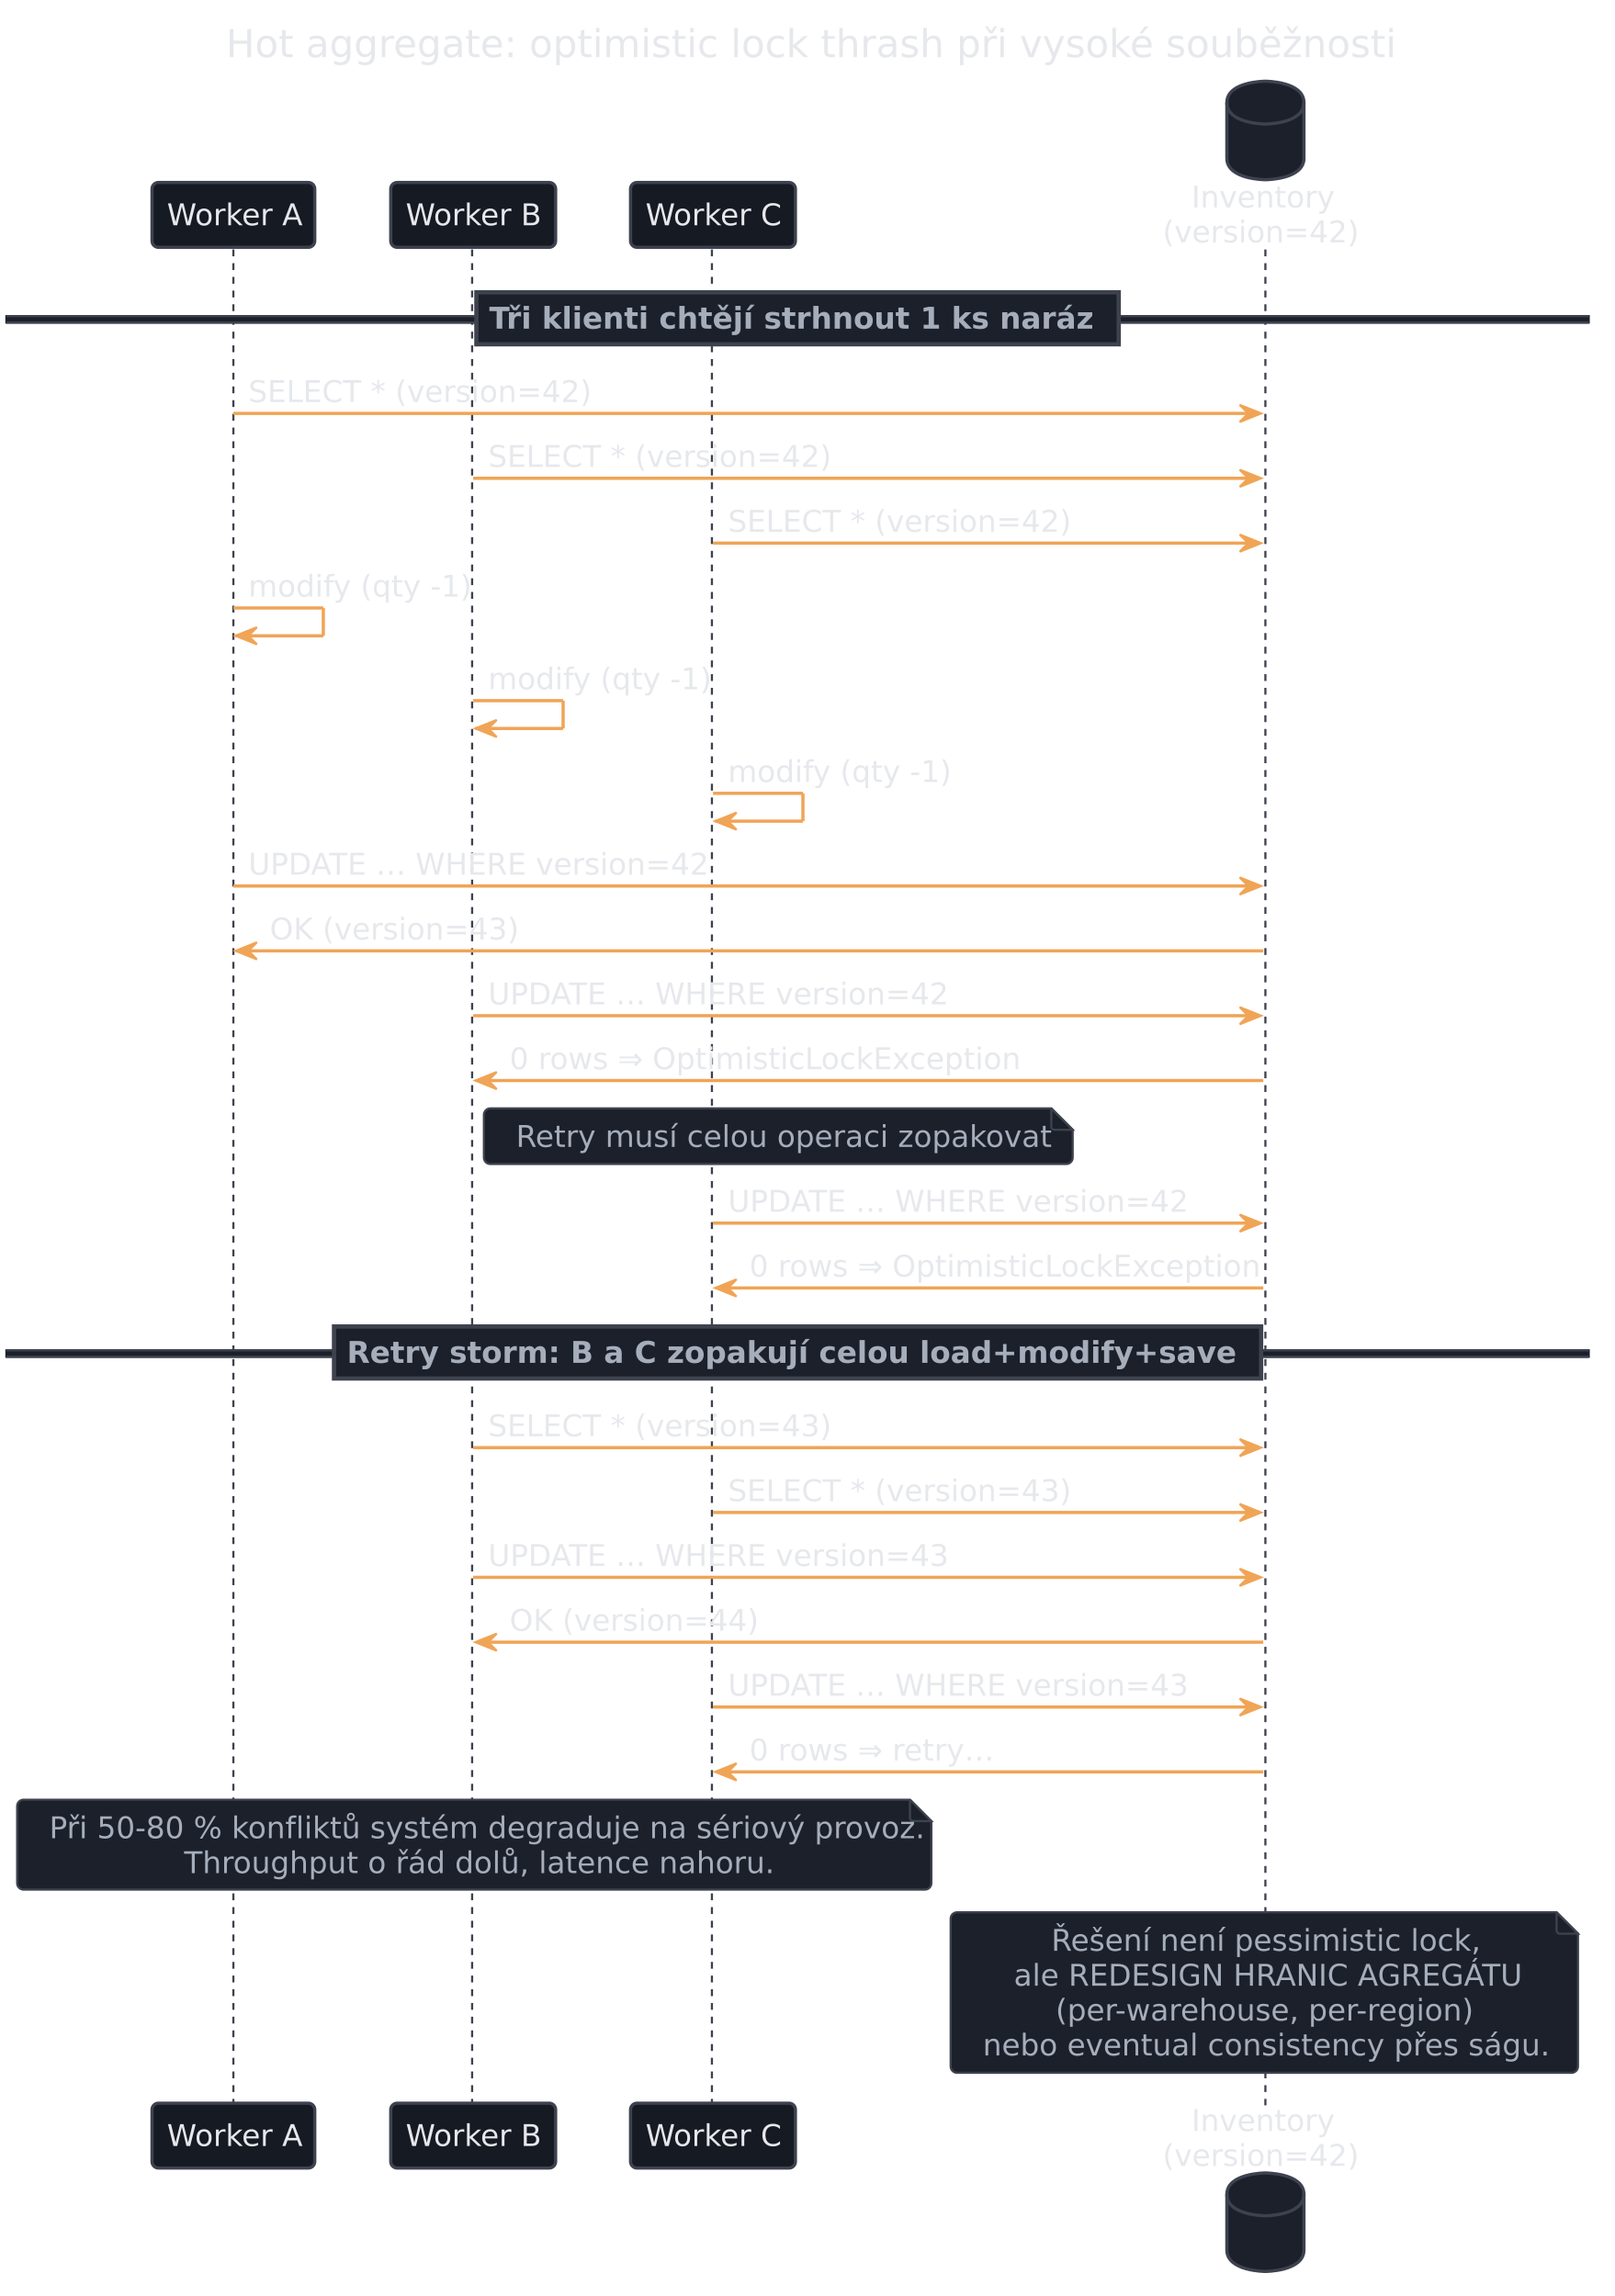
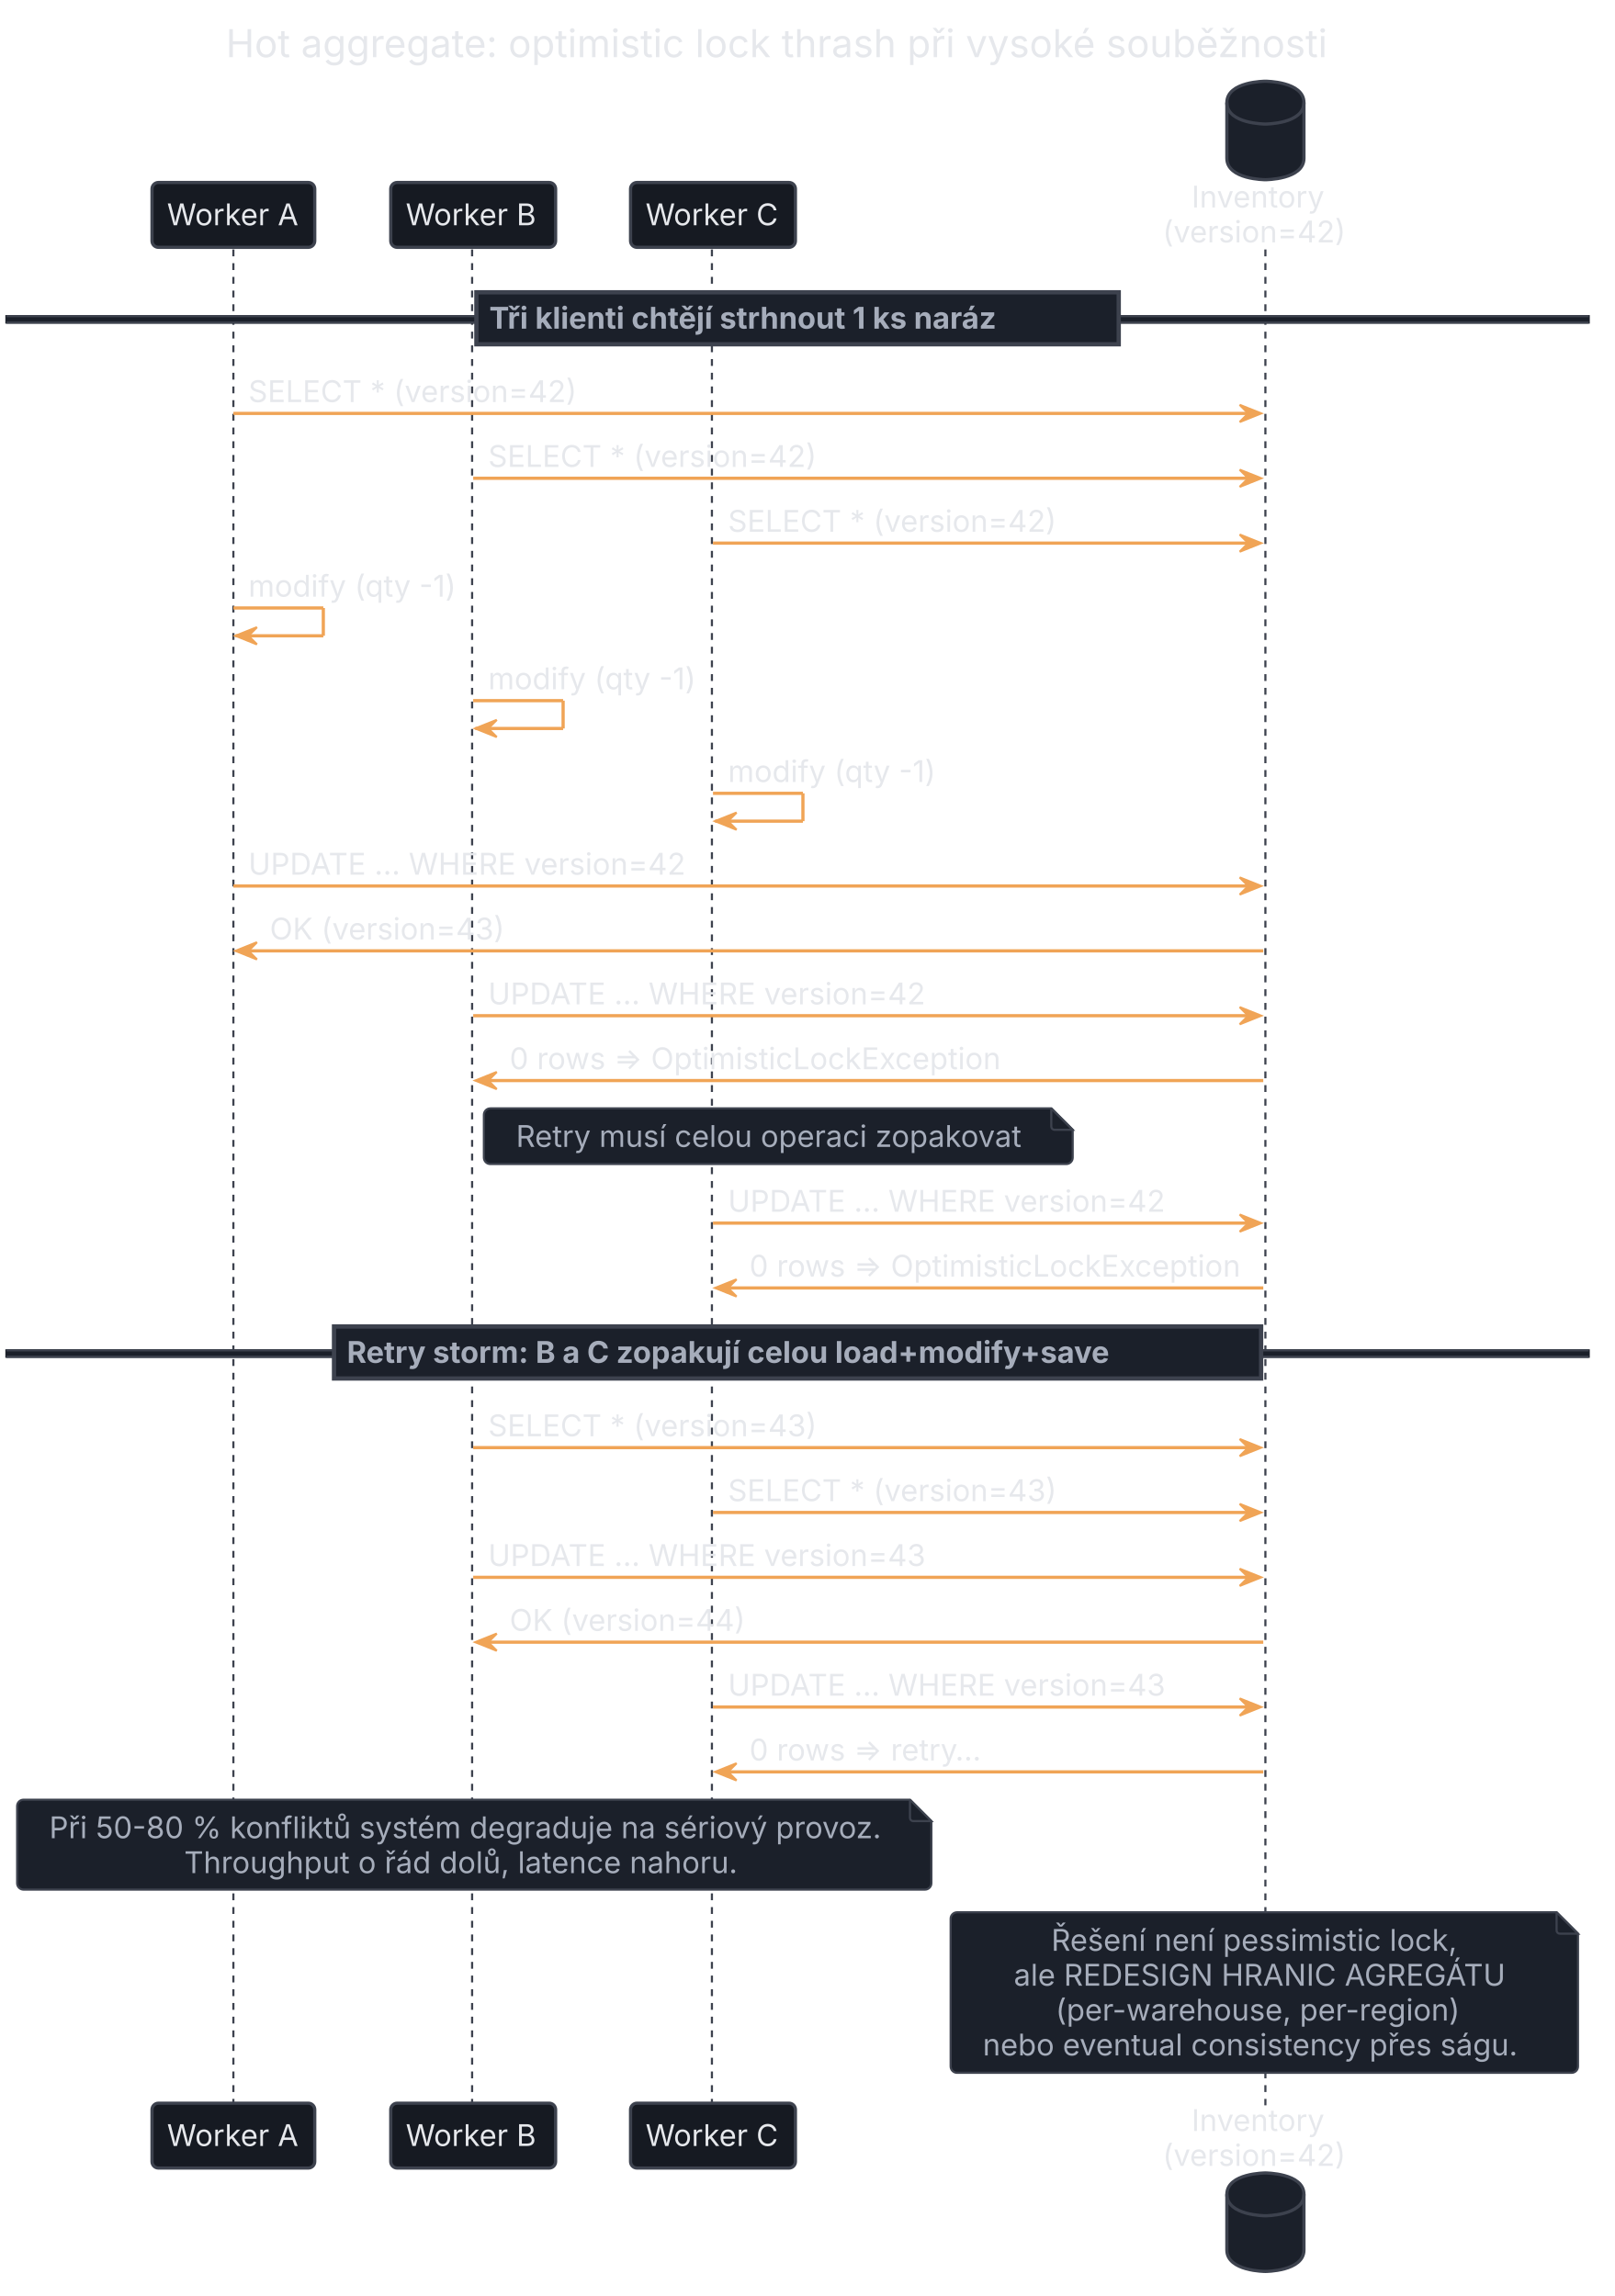
<svg xmlns="http://www.w3.org/2000/svg" contentScriptType="application/ecmascript" contentStyleType="text/css" height="1676.562px" preserveAspectRatio="none" style="width:1178px;height:1676px;background:#11141A;" version="1.1" viewBox="0 0 1178 1676" width="1178.125px" zoomAndPan="magnify">
  <defs />
  <g>
-     <text fill="#E6E8EC" font-family="DejaVu Sans" font-size="28.125" lengthAdjust="spacingAndGlyphs" textLength="834.375" x="164.844" y="41.731">Hot aggregate: optimistic lock thrash při vysoké souběžnosti</text>
+     <text fill="#E6E8EC" font-family="Inter, ui-sans-serif, system-ui, -apple-system, sans-serif" font-size="28.125" lengthAdjust="spacingAndGlyphs" textLength="834.375" x="164.844" y="41.731">Hot aggregate: optimistic lock thrash při vysoké souběžnosti</text>
    <line style="stroke: #3D424E; stroke-width: 1.562; stroke-dasharray: 5.0,5.0;" x1="170.312" x2="170.312" y1="182.105" y2="1536.816" />
    <line style="stroke: #3D424E; stroke-width: 1.562; stroke-dasharray: 5.0,5.0;" x1="344.531" x2="344.531" y1="182.105" y2="1536.816" />
    <line style="stroke: #3D424E; stroke-width: 1.562; stroke-dasharray: 5.0,5.0;" x1="519.531" x2="519.531" y1="182.105" y2="1536.816" />
    <line style="stroke: #3D424E; stroke-width: 1.562; stroke-dasharray: 5.0,5.0;" x1="923.438" x2="923.438" y1="182.105" y2="1536.816" />
    <rect fill="#161A22" height="47.339" rx="4.688" ry="4.688" style="stroke: #3D424E; stroke-width: 2.344;" width="118.75" x="110.938" y="133.203" />
-     <text fill="#E6E8EC" font-family="DejaVu Sans" font-size="21.875" lengthAdjust="spacingAndGlyphs" textLength="96.875" x="121.875" y="164.446">Worker A</text>
+     <text fill="#E6E8EC" font-family="Inter, ui-sans-serif, system-ui, -apple-system, sans-serif" font-size="21.875" lengthAdjust="spacingAndGlyphs" textLength="96.875" x="121.875" y="164.446">Worker A</text>
    <rect fill="#161A22" height="47.339" rx="4.688" ry="4.688" style="stroke: #3D424E; stroke-width: 2.344;" width="118.75" x="110.938" y="1535.254" />
-     <text fill="#E6E8EC" font-family="DejaVu Sans" font-size="21.875" lengthAdjust="spacingAndGlyphs" textLength="96.875" x="121.875" y="1566.496">Worker A</text>
+     <text fill="#E6E8EC" font-family="Inter, ui-sans-serif, system-ui, -apple-system, sans-serif" font-size="21.875" lengthAdjust="spacingAndGlyphs" textLength="96.875" x="121.875" y="1566.496">Worker A</text>
    <rect fill="#161A22" height="47.339" rx="4.688" ry="4.688" style="stroke: #3D424E; stroke-width: 2.344;" width="120.312" x="285.156" y="133.203" />
-     <text fill="#E6E8EC" font-family="DejaVu Sans" font-size="21.875" lengthAdjust="spacingAndGlyphs" textLength="98.438" x="296.094" y="164.446">Worker B</text>
+     <text fill="#E6E8EC" font-family="Inter, ui-sans-serif, system-ui, -apple-system, sans-serif" font-size="21.875" lengthAdjust="spacingAndGlyphs" textLength="98.438" x="296.094" y="164.446">Worker B</text>
    <rect fill="#161A22" height="47.339" rx="4.688" ry="4.688" style="stroke: #3D424E; stroke-width: 2.344;" width="120.312" x="285.156" y="1535.254" />
-     <text fill="#E6E8EC" font-family="DejaVu Sans" font-size="21.875" lengthAdjust="spacingAndGlyphs" textLength="98.438" x="296.094" y="1566.496">Worker B</text>
+     <text fill="#E6E8EC" font-family="Inter, ui-sans-serif, system-ui, -apple-system, sans-serif" font-size="21.875" lengthAdjust="spacingAndGlyphs" textLength="98.438" x="296.094" y="1566.496">Worker B</text>
    <rect fill="#161A22" height="47.339" rx="4.688" ry="4.688" style="stroke: #3D424E; stroke-width: 2.344;" width="120.312" x="460.156" y="133.203" />
-     <text fill="#E6E8EC" font-family="DejaVu Sans" font-size="21.875" lengthAdjust="spacingAndGlyphs" textLength="98.438" x="471.094" y="164.446">Worker C</text>
+     <text fill="#E6E8EC" font-family="Inter, ui-sans-serif, system-ui, -apple-system, sans-serif" font-size="21.875" lengthAdjust="spacingAndGlyphs" textLength="98.438" x="471.094" y="164.446">Worker C</text>
    <rect fill="#161A22" height="47.339" rx="4.688" ry="4.688" style="stroke: #3D424E; stroke-width: 2.344;" width="120.312" x="460.156" y="1535.254" />
-     <text fill="#E6E8EC" font-family="DejaVu Sans" font-size="21.875" lengthAdjust="spacingAndGlyphs" textLength="98.438" x="471.094" y="1566.496">Worker C</text>
-     <text fill="#E6E8EC" font-family="DejaVu Sans" font-size="21.875" lengthAdjust="spacingAndGlyphs" textLength="98.438" x="869.531" y="151.482">Inventory</text>
-     <text fill="#E6E8EC" font-family="DejaVu Sans" font-size="21.875" lengthAdjust="spacingAndGlyphs" textLength="140.625" x="848.438" y="176.946">(version=42)</text>
+     <text fill="#E6E8EC" font-family="Inter, ui-sans-serif, system-ui, -apple-system, sans-serif" font-size="21.875" lengthAdjust="spacingAndGlyphs" textLength="98.438" x="471.094" y="1566.496">Worker C</text>
+     <text fill="#E6E8EC" font-family="Inter, ui-sans-serif, system-ui, -apple-system, sans-serif" font-size="21.875" lengthAdjust="spacingAndGlyphs" textLength="98.438" x="869.531" y="151.482">Inventory</text>
+     <text fill="#E6E8EC" font-family="Inter, ui-sans-serif, system-ui, -apple-system, sans-serif" font-size="21.875" lengthAdjust="spacingAndGlyphs" textLength="140.625" x="848.438" y="176.946">(version=42)</text>
    <path d="M895.312,74.927 C895.312,59.302 923.438,59.302 923.438,59.302 C923.438,59.302 951.562,59.302 951.562,74.927 L951.562,115.552 C951.562,131.177 923.438,131.177 923.438,131.177 C923.438,131.177 895.312,131.177 895.312,115.552 L895.312,74.927 " fill="#1B202A" style="stroke: #3D424E; stroke-width: 2.344;" />
    <path d="M895.312,74.927 C895.312,90.552 923.438,90.552 923.438,90.552 C923.438,90.552 951.562,90.552 951.562,74.927 " fill="none" style="stroke: #3D424E; stroke-width: 2.344;" />
-     <text fill="#E6E8EC" font-family="DejaVu Sans" font-size="21.875" lengthAdjust="spacingAndGlyphs" textLength="98.438" x="869.531" y="1555.559">Inventory</text>
-     <text fill="#E6E8EC" font-family="DejaVu Sans" font-size="21.875" lengthAdjust="spacingAndGlyphs" textLength="140.625" x="848.438" y="1581.023">(version=42)</text>
+     <text fill="#E6E8EC" font-family="Inter, ui-sans-serif, system-ui, -apple-system, sans-serif" font-size="21.875" lengthAdjust="spacingAndGlyphs" textLength="98.438" x="869.531" y="1555.559">Inventory</text>
+     <text fill="#E6E8EC" font-family="Inter, ui-sans-serif, system-ui, -apple-system, sans-serif" font-size="21.875" lengthAdjust="spacingAndGlyphs" textLength="140.625" x="848.438" y="1581.023">(version=42)</text>
    <path d="M895.312,1601.807 C895.312,1586.182 923.438,1586.182 923.438,1586.182 C923.438,1586.182 951.562,1586.182 951.562,1601.807 L951.562,1642.432 C951.562,1658.057 923.438,1658.057 923.438,1658.057 C923.438,1658.057 895.312,1658.057 895.312,1642.432 L895.312,1601.807 " fill="#1B202A" style="stroke: #3D424E; stroke-width: 2.344;" />
    <path d="M895.312,1601.807 C895.312,1617.432 923.438,1617.432 923.438,1617.432 C923.438,1617.432 951.562,1617.432 951.562,1601.807 " fill="none" style="stroke: #3D424E; stroke-width: 2.344;" />
    <rect fill="#1B202A" height="4.688" style="stroke: #1B202A; stroke-width: 1.562;" width="1154.688" x="4.688" y="230.774" />
    <line style="stroke: #3D424E; stroke-width: 1.562;" x1="4.688" x2="1159.375" y1="230.774" y2="230.774" />
    <line style="stroke: #3D424E; stroke-width: 1.562;" x1="4.688" x2="1159.375" y1="235.461" y2="235.461" />
    <rect fill="#1B202A" height="37.964" style="stroke: #3D424E; stroke-width: 3.125;" width="468.75" x="347.656" y="213.355" />
-     <text fill="#A6ADBB" font-family="DejaVu Sans" font-size="21.875" font-weight="bold" lengthAdjust="spacingAndGlyphs" textLength="439.062" x="357.031" y="239.909">Tři klienti chtějí strhnout 1 ks naráz</text>
+     <text fill="#A6ADBB" font-family="Inter, ui-sans-serif, system-ui, -apple-system, sans-serif" font-size="21.875" font-weight="bold" lengthAdjust="spacingAndGlyphs" textLength="439.062" x="357.031" y="239.909">Tři klienti chtějí strhnout 1 ks naráz</text>
    <polygon fill="#F0A456" points="904.688,295.532,920.312,301.782,904.688,308.032,910.938,301.782" style="stroke: #F0A456; stroke-width: 1.562;" />
    <line style="stroke: #F0A456; stroke-width: 2.344;" x1="170.312" x2="914.062" y1="301.782" y2="301.782" />
-     <text fill="#E6E8EC" font-family="DejaVu Sans" font-size="21.875" lengthAdjust="spacingAndGlyphs" textLength="246.875" x="181.25" y="293.498">SELECT * (version=42)</text>
+     <text fill="#E6E8EC" font-family="Inter, ui-sans-serif, system-ui, -apple-system, sans-serif" font-size="21.875" lengthAdjust="spacingAndGlyphs" textLength="246.875" x="181.25" y="293.498">SELECT * (version=42)</text>
    <polygon fill="#F0A456" points="904.688,342.871,920.312,349.121,904.688,355.371,910.938,349.121" style="stroke: #F0A456; stroke-width: 1.562;" />
    <line style="stroke: #F0A456; stroke-width: 2.344;" x1="345.312" x2="914.062" y1="349.121" y2="349.121" />
-     <text fill="#E6E8EC" font-family="DejaVu Sans" font-size="21.875" lengthAdjust="spacingAndGlyphs" textLength="246.875" x="356.25" y="340.837">SELECT * (version=42)</text>
+     <text fill="#E6E8EC" font-family="Inter, ui-sans-serif, system-ui, -apple-system, sans-serif" font-size="21.875" lengthAdjust="spacingAndGlyphs" textLength="246.875" x="356.25" y="340.837">SELECT * (version=42)</text>
    <polygon fill="#F0A456" points="904.688,390.21,920.312,396.46,904.688,402.71,910.938,396.46" style="stroke: #F0A456; stroke-width: 1.562;" />
    <line style="stroke: #F0A456; stroke-width: 2.344;" x1="520.312" x2="914.062" y1="396.46" y2="396.46" />
-     <text fill="#E6E8EC" font-family="DejaVu Sans" font-size="21.875" lengthAdjust="spacingAndGlyphs" textLength="246.875" x="531.25" y="388.176">SELECT * (version=42)</text>
+     <text fill="#E6E8EC" font-family="Inter, ui-sans-serif, system-ui, -apple-system, sans-serif" font-size="21.875" lengthAdjust="spacingAndGlyphs" textLength="246.875" x="531.25" y="388.176">SELECT * (version=42)</text>
    <line style="stroke: #F0A456; stroke-width: 2.344;" x1="170.312" x2="235.938" y1="443.799" y2="443.799" />
    <line style="stroke: #F0A456; stroke-width: 2.344;" x1="235.938" x2="235.938" y1="443.799" y2="464.111" />
    <line style="stroke: #F0A456; stroke-width: 2.344;" x1="171.875" x2="235.938" y1="464.111" y2="464.111" />
    <polygon fill="#F0A456" points="187.5,457.861,171.875,464.111,187.5,470.361,181.25,464.111" style="stroke: #F0A456; stroke-width: 1.562;" />
-     <text fill="#E6E8EC" font-family="DejaVu Sans" font-size="21.875" lengthAdjust="spacingAndGlyphs" textLength="153.125" x="181.25" y="435.515">modify (qty -1)</text>
+     <text fill="#E6E8EC" font-family="Inter, ui-sans-serif, system-ui, -apple-system, sans-serif" font-size="21.875" lengthAdjust="spacingAndGlyphs" textLength="153.125" x="181.25" y="435.515">modify (qty -1)</text>
    <line style="stroke: #F0A456; stroke-width: 2.344;" x1="345.312" x2="410.938" y1="511.45" y2="511.45" />
    <line style="stroke: #F0A456; stroke-width: 2.344;" x1="410.938" x2="410.938" y1="511.45" y2="531.763" />
    <line style="stroke: #F0A456; stroke-width: 2.344;" x1="346.875" x2="410.938" y1="531.763" y2="531.763" />
    <polygon fill="#F0A456" points="362.5,525.513,346.875,531.763,362.5,538.013,356.25,531.763" style="stroke: #F0A456; stroke-width: 1.562;" />
-     <text fill="#E6E8EC" font-family="DejaVu Sans" font-size="21.875" lengthAdjust="spacingAndGlyphs" textLength="153.125" x="356.25" y="503.166">modify (qty -1)</text>
+     <text fill="#E6E8EC" font-family="Inter, ui-sans-serif, system-ui, -apple-system, sans-serif" font-size="21.875" lengthAdjust="spacingAndGlyphs" textLength="153.125" x="356.25" y="503.166">modify (qty -1)</text>
    <line style="stroke: #F0A456; stroke-width: 2.344;" x1="520.312" x2="585.938" y1="579.102" y2="579.102" />
    <line style="stroke: #F0A456; stroke-width: 2.344;" x1="585.938" x2="585.938" y1="579.102" y2="599.414" />
    <line style="stroke: #F0A456; stroke-width: 2.344;" x1="521.875" x2="585.938" y1="599.414" y2="599.414" />
    <polygon fill="#F0A456" points="537.5,593.164,521.875,599.414,537.5,605.664,531.25,599.414" style="stroke: #F0A456; stroke-width: 1.562;" />
-     <text fill="#E6E8EC" font-family="DejaVu Sans" font-size="21.875" lengthAdjust="spacingAndGlyphs" textLength="153.125" x="531.25" y="570.818">modify (qty -1)</text>
+     <text fill="#E6E8EC" font-family="Inter, ui-sans-serif, system-ui, -apple-system, sans-serif" font-size="21.875" lengthAdjust="spacingAndGlyphs" textLength="153.125" x="531.25" y="570.818">modify (qty -1)</text>
    <polygon fill="#F0A456" points="904.688,640.503,920.312,646.753,904.688,653.003,910.938,646.753" style="stroke: #F0A456; stroke-width: 1.562;" />
    <line style="stroke: #F0A456; stroke-width: 2.344;" x1="170.312" x2="914.062" y1="646.753" y2="646.753" />
-     <text fill="#E6E8EC" font-family="DejaVu Sans" font-size="21.875" lengthAdjust="spacingAndGlyphs" textLength="334.375" x="181.25" y="638.469">UPDATE … WHERE version=42</text>
+     <text fill="#E6E8EC" font-family="Inter, ui-sans-serif, system-ui, -apple-system, sans-serif" font-size="21.875" lengthAdjust="spacingAndGlyphs" textLength="334.375" x="181.25" y="638.469">UPDATE … WHERE version=42</text>
    <polygon fill="#F0A456" points="187.5,687.842,171.875,694.092,187.5,700.342,181.25,694.092" style="stroke: #F0A456; stroke-width: 1.562;" />
    <line style="stroke: #F0A456; stroke-width: 2.344;" x1="178.125" x2="921.875" y1="694.092" y2="694.092" />
-     <text fill="#E6E8EC" font-family="DejaVu Sans" font-size="21.875" lengthAdjust="spacingAndGlyphs" textLength="178.125" x="196.875" y="685.808">OK (version=43)</text>
+     <text fill="#E6E8EC" font-family="Inter, ui-sans-serif, system-ui, -apple-system, sans-serif" font-size="21.875" lengthAdjust="spacingAndGlyphs" textLength="178.125" x="196.875" y="685.808">OK (version=43)</text>
    <polygon fill="#F0A456" points="904.688,735.181,920.312,741.431,904.688,747.681,910.938,741.431" style="stroke: #F0A456; stroke-width: 1.562;" />
    <line style="stroke: #F0A456; stroke-width: 2.344;" x1="345.312" x2="914.062" y1="741.431" y2="741.431" />
-     <text fill="#E6E8EC" font-family="DejaVu Sans" font-size="21.875" lengthAdjust="spacingAndGlyphs" textLength="334.375" x="356.25" y="733.147">UPDATE … WHERE version=42</text>
+     <text fill="#E6E8EC" font-family="Inter, ui-sans-serif, system-ui, -apple-system, sans-serif" font-size="21.875" lengthAdjust="spacingAndGlyphs" textLength="334.375" x="356.25" y="733.147">UPDATE … WHERE version=42</text>
    <polygon fill="#F0A456" points="362.5,782.519,346.875,788.769,362.5,795.019,356.25,788.769" style="stroke: #F0A456; stroke-width: 1.562;" />
    <line style="stroke: #F0A456; stroke-width: 2.344;" x1="353.125" x2="921.875" y1="788.769" y2="788.769" />
-     <text fill="#E6E8EC" font-family="DejaVu Sans" font-size="21.875" lengthAdjust="spacingAndGlyphs" textLength="365.625" x="371.875" y="780.486">0 rows ⇒ OptimisticLockException</text>
+     <text fill="#E6E8EC" font-family="Inter, ui-sans-serif, system-ui, -apple-system, sans-serif" font-size="21.875" lengthAdjust="spacingAndGlyphs" textLength="365.625" x="371.875" y="780.486">0 rows ⇒ OptimisticLockException</text>
    <path d="M353.125,813.769 L353.125,845.019 A4.688,4.688 0 0 0 357.812,849.707 L778.125,849.707 A4.688,4.688 0 0 0 782.812,845.019 L782.812,824.707 L767.188,809.082 L357.812,809.082 A4.688,4.688 0 0 0 353.125,813.769 " fill="#1B202A" style="stroke: #3D424E; stroke-width: 1.562;" />
    <path d="M767.188,809.082 L767.188,822.363 A2.344,2.344 0 0 0 769.531,824.707 L782.812,824.707 L767.188,809.082 " fill="#1B202A" style="stroke: #3D424E; stroke-width: 1.562;" />
-     <text fill="#A6ADBB" font-family="DejaVu Sans" font-size="21.875" lengthAdjust="spacingAndGlyphs" textLength="382.812" x="376.562" y="837.199">Retry musí celou operaci zopakovat</text>
+     <text fill="#A6ADBB" font-family="Inter, ui-sans-serif, system-ui, -apple-system, sans-serif" font-size="21.875" lengthAdjust="spacingAndGlyphs" textLength="382.812" x="376.562" y="837.199">Retry musí celou operaci zopakovat</text>
    <polygon fill="#F0A456" points="904.688,886.572,920.312,892.822,904.688,899.072,910.938,892.822" style="stroke: #F0A456; stroke-width: 1.562;" />
    <line style="stroke: #F0A456; stroke-width: 2.344;" x1="520.312" x2="914.062" y1="892.822" y2="892.822" />
-     <text fill="#E6E8EC" font-family="DejaVu Sans" font-size="21.875" lengthAdjust="spacingAndGlyphs" textLength="334.375" x="531.25" y="884.538">UPDATE … WHERE version=42</text>
+     <text fill="#E6E8EC" font-family="Inter, ui-sans-serif, system-ui, -apple-system, sans-serif" font-size="21.875" lengthAdjust="spacingAndGlyphs" textLength="334.375" x="531.25" y="884.538">UPDATE … WHERE version=42</text>
    <polygon fill="#F0A456" points="537.5,933.911,521.875,940.161,537.5,946.411,531.25,940.161" style="stroke: #F0A456; stroke-width: 1.562;" />
    <line style="stroke: #F0A456; stroke-width: 2.344;" x1="528.125" x2="921.875" y1="940.161" y2="940.161" />
-     <text fill="#E6E8EC" font-family="DejaVu Sans" font-size="21.875" lengthAdjust="spacingAndGlyphs" textLength="365.625" x="546.875" y="931.877">0 rows ⇒ OptimisticLockException</text>
+     <text fill="#E6E8EC" font-family="Inter, ui-sans-serif, system-ui, -apple-system, sans-serif" font-size="21.875" lengthAdjust="spacingAndGlyphs" textLength="365.625" x="546.875" y="931.877">0 rows ⇒ OptimisticLockException</text>
    <rect fill="#1B202A" height="4.688" style="stroke: #1B202A; stroke-width: 1.562;" width="1154.688" x="4.688" y="985.706" />
    <line style="stroke: #3D424E; stroke-width: 1.562;" x1="4.688" x2="1159.375" y1="985.706" y2="985.706" />
    <line style="stroke: #3D424E; stroke-width: 1.562;" x1="4.688" x2="1159.375" y1="990.393" y2="990.393" />
    <rect fill="#1B202A" height="37.964" style="stroke: #3D424E; stroke-width: 3.125;" width="676.562" x="243.75" y="968.286" />
-     <text fill="#A6ADBB" font-family="DejaVu Sans" font-size="21.875" font-weight="bold" lengthAdjust="spacingAndGlyphs" textLength="646.875" x="253.125" y="994.841">Retry storm: B a C zopakují celou load+modify+save</text>
+     <text fill="#A6ADBB" font-family="Inter, ui-sans-serif, system-ui, -apple-system, sans-serif" font-size="21.875" font-weight="bold" lengthAdjust="spacingAndGlyphs" textLength="646.875" x="253.125" y="994.841">Retry storm: B a C zopakují celou load+modify+save</text>
    <polygon fill="#F0A456" points="904.688,1050.464,920.312,1056.714,904.688,1062.964,910.938,1056.714" style="stroke: #F0A456; stroke-width: 1.562;" />
    <line style="stroke: #F0A456; stroke-width: 2.344;" x1="345.312" x2="914.062" y1="1056.714" y2="1056.714" />
-     <text fill="#E6E8EC" font-family="DejaVu Sans" font-size="21.875" lengthAdjust="spacingAndGlyphs" textLength="246.875" x="356.25" y="1048.43">SELECT * (version=43)</text>
+     <text fill="#E6E8EC" font-family="Inter, ui-sans-serif, system-ui, -apple-system, sans-serif" font-size="21.875" lengthAdjust="spacingAndGlyphs" textLength="246.875" x="356.25" y="1048.43">SELECT * (version=43)</text>
    <polygon fill="#F0A456" points="904.688,1097.803,920.312,1104.053,904.688,1110.303,910.938,1104.053" style="stroke: #F0A456; stroke-width: 1.562;" />
    <line style="stroke: #F0A456; stroke-width: 2.344;" x1="520.312" x2="914.062" y1="1104.053" y2="1104.053" />
-     <text fill="#E6E8EC" font-family="DejaVu Sans" font-size="21.875" lengthAdjust="spacingAndGlyphs" textLength="246.875" x="531.25" y="1095.769">SELECT * (version=43)</text>
+     <text fill="#E6E8EC" font-family="Inter, ui-sans-serif, system-ui, -apple-system, sans-serif" font-size="21.875" lengthAdjust="spacingAndGlyphs" textLength="246.875" x="531.25" y="1095.769">SELECT * (version=43)</text>
    <polygon fill="#F0A456" points="904.688,1145.142,920.312,1151.392,904.688,1157.642,910.938,1151.392" style="stroke: #F0A456; stroke-width: 1.562;" />
    <line style="stroke: #F0A456; stroke-width: 2.344;" x1="345.312" x2="914.062" y1="1151.392" y2="1151.392" />
-     <text fill="#E6E8EC" font-family="DejaVu Sans" font-size="21.875" lengthAdjust="spacingAndGlyphs" textLength="334.375" x="356.25" y="1143.108">UPDATE … WHERE version=43</text>
+     <text fill="#E6E8EC" font-family="Inter, ui-sans-serif, system-ui, -apple-system, sans-serif" font-size="21.875" lengthAdjust="spacingAndGlyphs" textLength="334.375" x="356.25" y="1143.108">UPDATE … WHERE version=43</text>
    <polygon fill="#F0A456" points="362.5,1192.48,346.875,1198.73,362.5,1204.98,356.25,1198.73" style="stroke: #F0A456; stroke-width: 1.562;" />
    <line style="stroke: #F0A456; stroke-width: 2.344;" x1="353.125" x2="921.875" y1="1198.73" y2="1198.73" />
-     <text fill="#E6E8EC" font-family="DejaVu Sans" font-size="21.875" lengthAdjust="spacingAndGlyphs" textLength="178.125" x="371.875" y="1190.447">OK (version=44)</text>
+     <text fill="#E6E8EC" font-family="Inter, ui-sans-serif, system-ui, -apple-system, sans-serif" font-size="21.875" lengthAdjust="spacingAndGlyphs" textLength="178.125" x="371.875" y="1190.447">OK (version=44)</text>
    <polygon fill="#F0A456" points="904.688,1239.819,920.312,1246.069,904.688,1252.319,910.938,1246.069" style="stroke: #F0A456; stroke-width: 1.562;" />
    <line style="stroke: #F0A456; stroke-width: 2.344;" x1="520.312" x2="914.062" y1="1246.069" y2="1246.069" />
-     <text fill="#E6E8EC" font-family="DejaVu Sans" font-size="21.875" lengthAdjust="spacingAndGlyphs" textLength="334.375" x="531.25" y="1237.785">UPDATE … WHERE version=43</text>
+     <text fill="#E6E8EC" font-family="Inter, ui-sans-serif, system-ui, -apple-system, sans-serif" font-size="21.875" lengthAdjust="spacingAndGlyphs" textLength="334.375" x="531.25" y="1237.785">UPDATE … WHERE version=43</text>
    <polygon fill="#F0A456" points="537.5,1287.158,521.875,1293.408,537.5,1299.658,531.25,1293.408" style="stroke: #F0A456; stroke-width: 1.562;" />
    <line style="stroke: #F0A456; stroke-width: 2.344;" x1="528.125" x2="921.875" y1="1293.408" y2="1293.408" />
-     <text fill="#E6E8EC" font-family="DejaVu Sans" font-size="21.875" lengthAdjust="spacingAndGlyphs" textLength="173.438" x="546.875" y="1285.124">0 rows ⇒ retry…</text>
+     <text fill="#E6E8EC" font-family="Inter, ui-sans-serif, system-ui, -apple-system, sans-serif" font-size="21.875" lengthAdjust="spacingAndGlyphs" textLength="173.438" x="546.875" y="1285.124">0 rows ⇒ retry…</text>
    <path d="M12.5,1318.408 L12.5,1374.658 A4.688,4.688 0 0 0 17.188,1379.346 L675,1379.346 A4.688,4.688 0 0 0 679.688,1374.658 L679.688,1329.346 L664.062,1313.721 L17.188,1313.721 A4.688,4.688 0 0 0 12.5,1318.408 " fill="#1B202A" style="stroke: #3D424E; stroke-width: 1.562;" />
    <path d="M664.062,1313.721 L664.062,1327.002 A2.344,2.344 0 0 0 666.406,1329.346 L679.688,1329.346 L664.062,1313.721 " fill="#1B202A" style="stroke: #3D424E; stroke-width: 1.562;" />
-     <text fill="#A6ADBB" font-family="DejaVu Sans" font-size="21.875" lengthAdjust="spacingAndGlyphs" textLength="620.312" x="35.938" y="1341.838">Při 50-80 % konfliktů systém degraduje na sériový provoz.</text>
-     <text fill="#A6ADBB" font-family="DejaVu Sans" font-size="21.875" lengthAdjust="spacingAndGlyphs" textLength="423.438" x="134.375" y="1367.302">Throughput o řád dolů, latence nahoru.</text>
+     <text fill="#A6ADBB" font-family="Inter, ui-sans-serif, system-ui, -apple-system, sans-serif" font-size="21.875" lengthAdjust="spacingAndGlyphs" textLength="620.312" x="35.938" y="1341.838">Při 50-80 % konfliktů systém degraduje na sériový provoz.</text>
+     <text fill="#A6ADBB" font-family="Inter, ui-sans-serif, system-ui, -apple-system, sans-serif" font-size="21.875" lengthAdjust="spacingAndGlyphs" textLength="423.438" x="134.375" y="1367.302">Throughput o řád dolů, latence nahoru.</text>
    <path d="M693.75,1400.586 L693.75,1508.398 A4.688,4.688 0 0 0 698.438,1513.086 L1146.875,1513.086 A4.688,4.688 0 0 0 1151.562,1508.398 L1151.562,1411.523 L1135.938,1395.898 L698.438,1395.898 A4.688,4.688 0 0 0 693.75,1400.586 " fill="#1B202A" style="stroke: #3D424E; stroke-width: 1.562;" />
    <path d="M1135.938,1395.898 L1135.938,1409.18 A2.344,2.344 0 0 0 1138.281,1411.523 L1151.562,1411.523 L1135.938,1395.898 " fill="#1B202A" style="stroke: #3D424E; stroke-width: 1.562;" />
-     <text fill="#A6ADBB" font-family="DejaVu Sans" font-size="21.875" lengthAdjust="spacingAndGlyphs" textLength="310.938" x="767.188" y="1424.016">Řešení není pessimistic lock,</text>
-     <text fill="#A6ADBB" font-family="DejaVu Sans" font-size="21.875" lengthAdjust="spacingAndGlyphs" textLength="365.625" x="739.844" y="1449.48">ale REDESIGN HRANIC AGREGÁTU</text>
-     <text fill="#A6ADBB" font-family="DejaVu Sans" font-size="21.875" lengthAdjust="spacingAndGlyphs" textLength="304.688" x="770.312" y="1474.944">(per-warehouse, per-region)</text>
-     <text fill="#A6ADBB" font-family="DejaVu Sans" font-size="21.875" lengthAdjust="spacingAndGlyphs" textLength="410.938" x="717.188" y="1500.407">nebo eventual consistency přes ságu.</text>
+     <text fill="#A6ADBB" font-family="Inter, ui-sans-serif, system-ui, -apple-system, sans-serif" font-size="21.875" lengthAdjust="spacingAndGlyphs" textLength="310.938" x="767.188" y="1424.016">Řešení není pessimistic lock,</text>
+     <text fill="#A6ADBB" font-family="Inter, ui-sans-serif, system-ui, -apple-system, sans-serif" font-size="21.875" lengthAdjust="spacingAndGlyphs" textLength="365.625" x="739.844" y="1449.48">ale REDESIGN HRANIC AGREGÁTU</text>
+     <text fill="#A6ADBB" font-family="Inter, ui-sans-serif, system-ui, -apple-system, sans-serif" font-size="21.875" lengthAdjust="spacingAndGlyphs" textLength="304.688" x="770.312" y="1474.944">(per-warehouse, per-region)</text>
+     <text fill="#A6ADBB" font-family="Inter, ui-sans-serif, system-ui, -apple-system, sans-serif" font-size="21.875" lengthAdjust="spacingAndGlyphs" textLength="410.938" x="717.188" y="1500.407">nebo eventual consistency přes ságu.</text>
  </g>
</svg>
